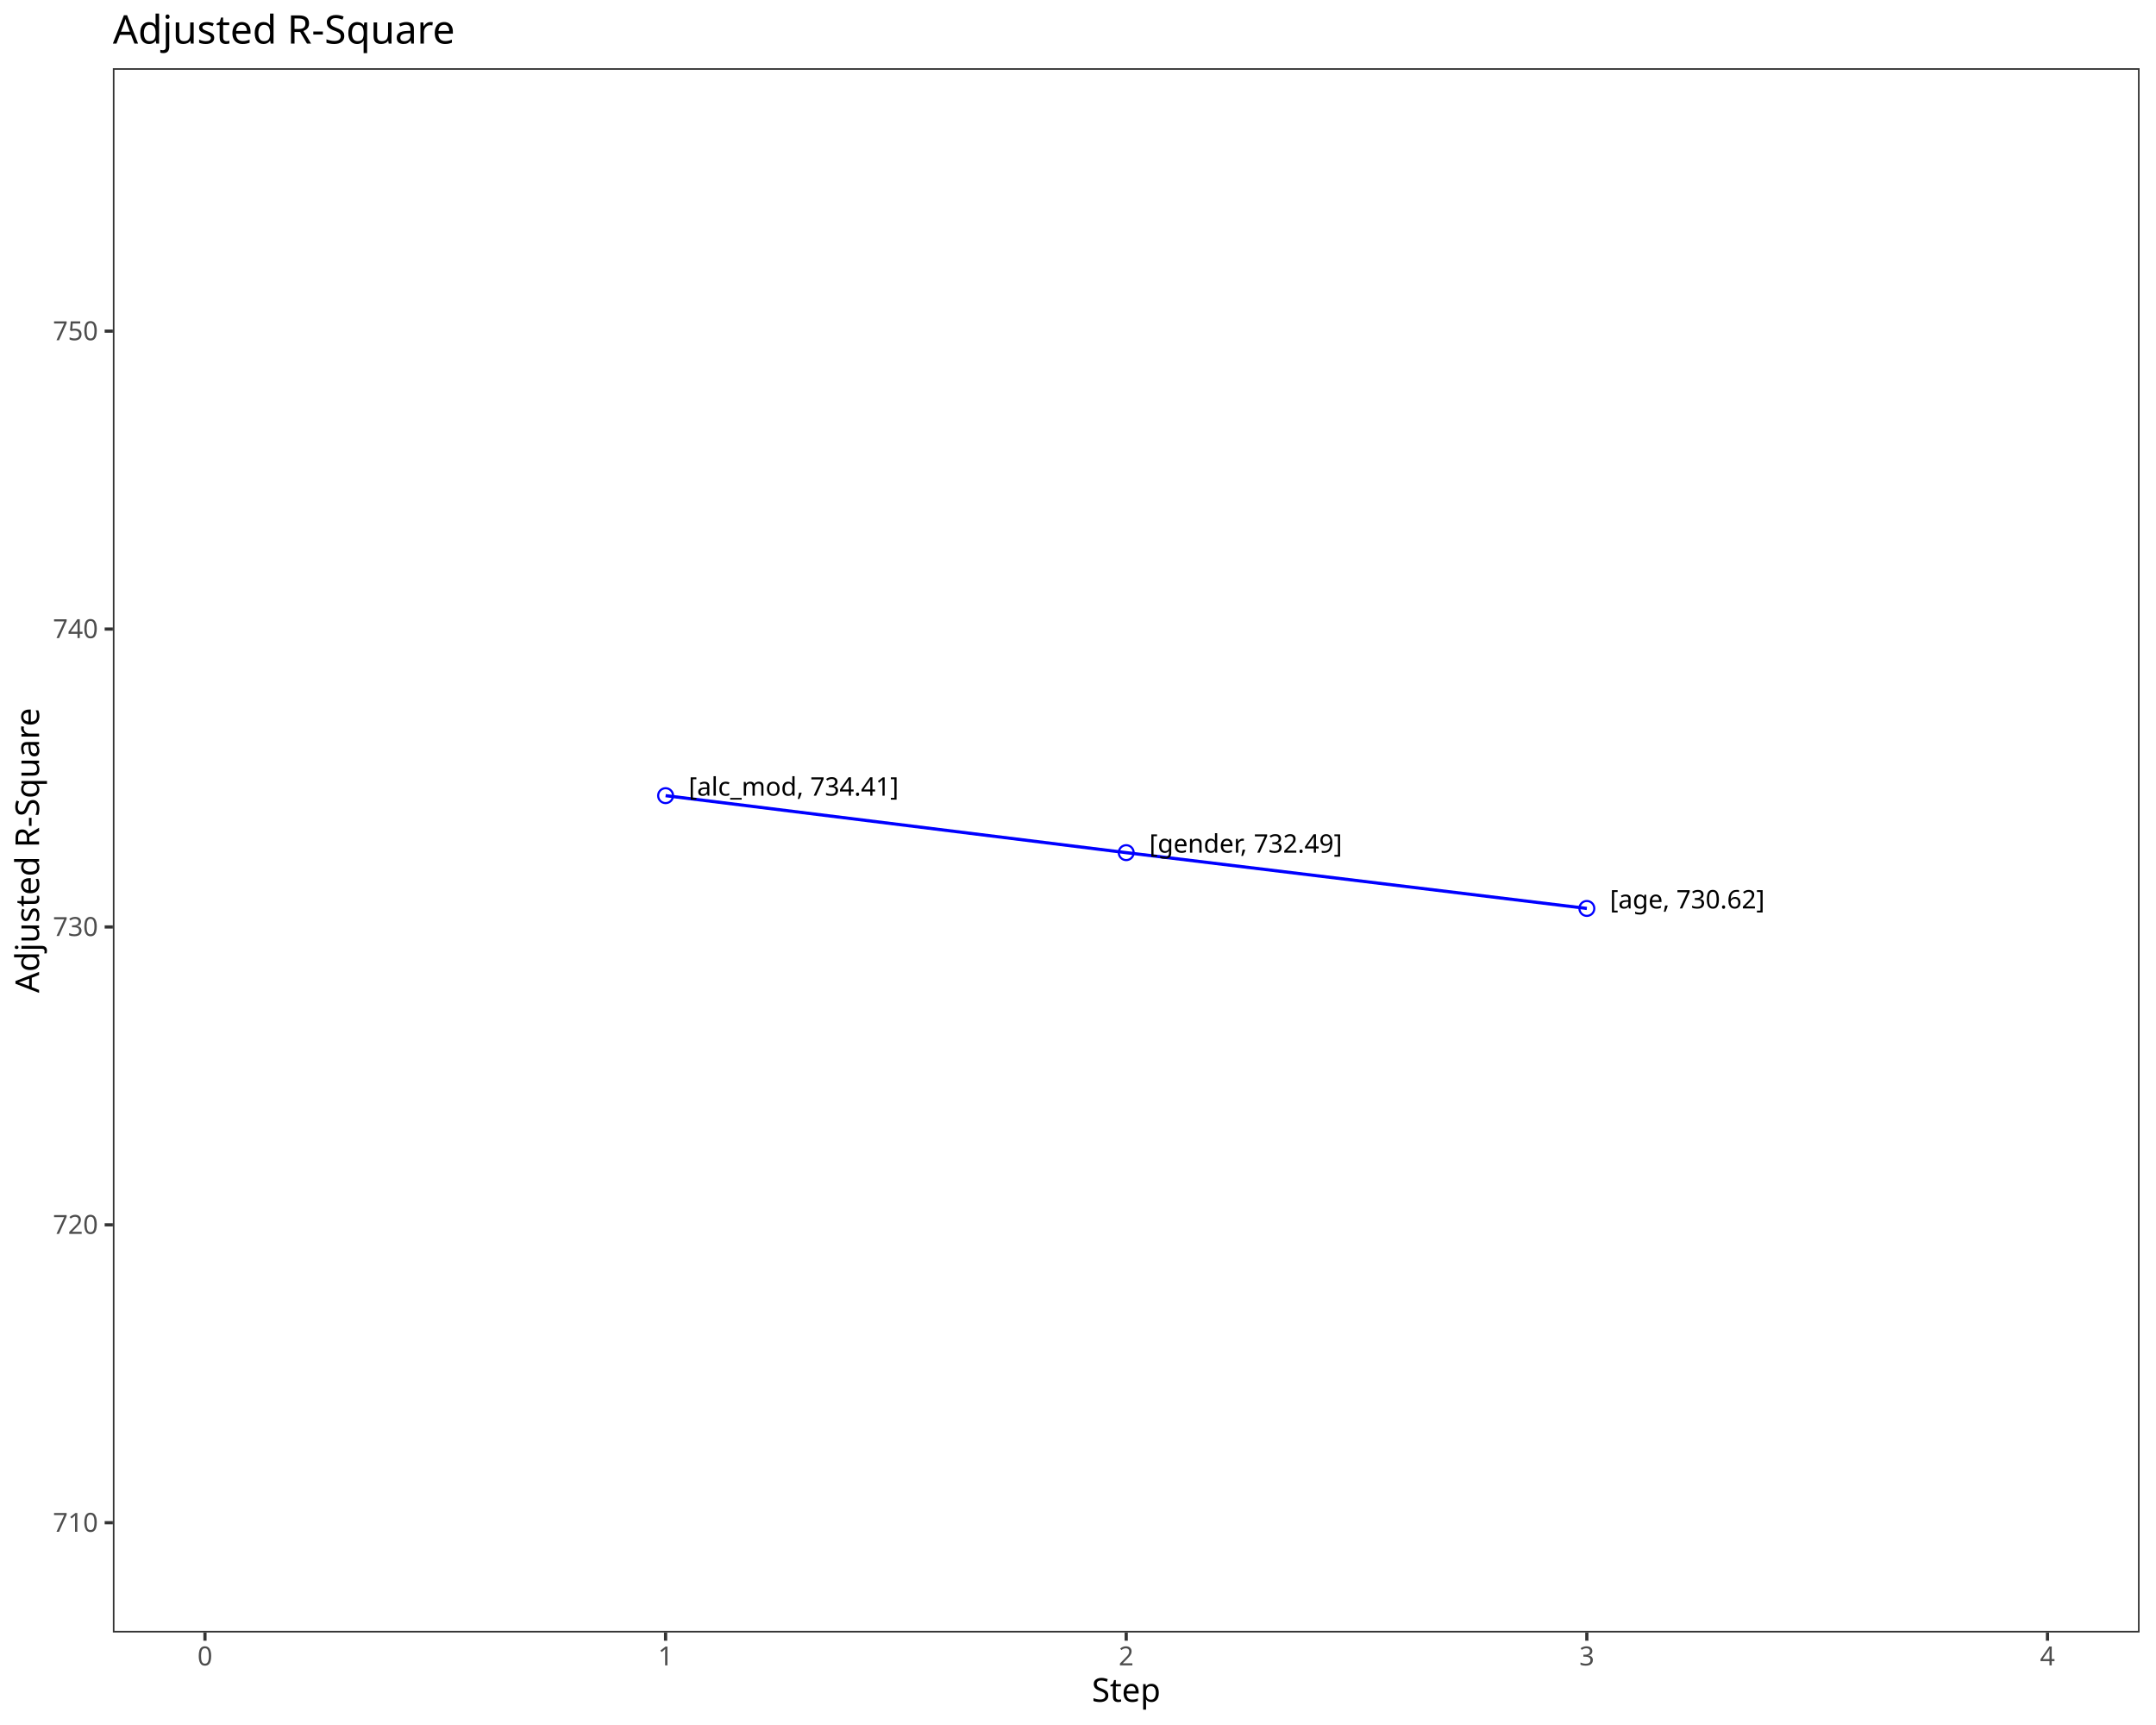
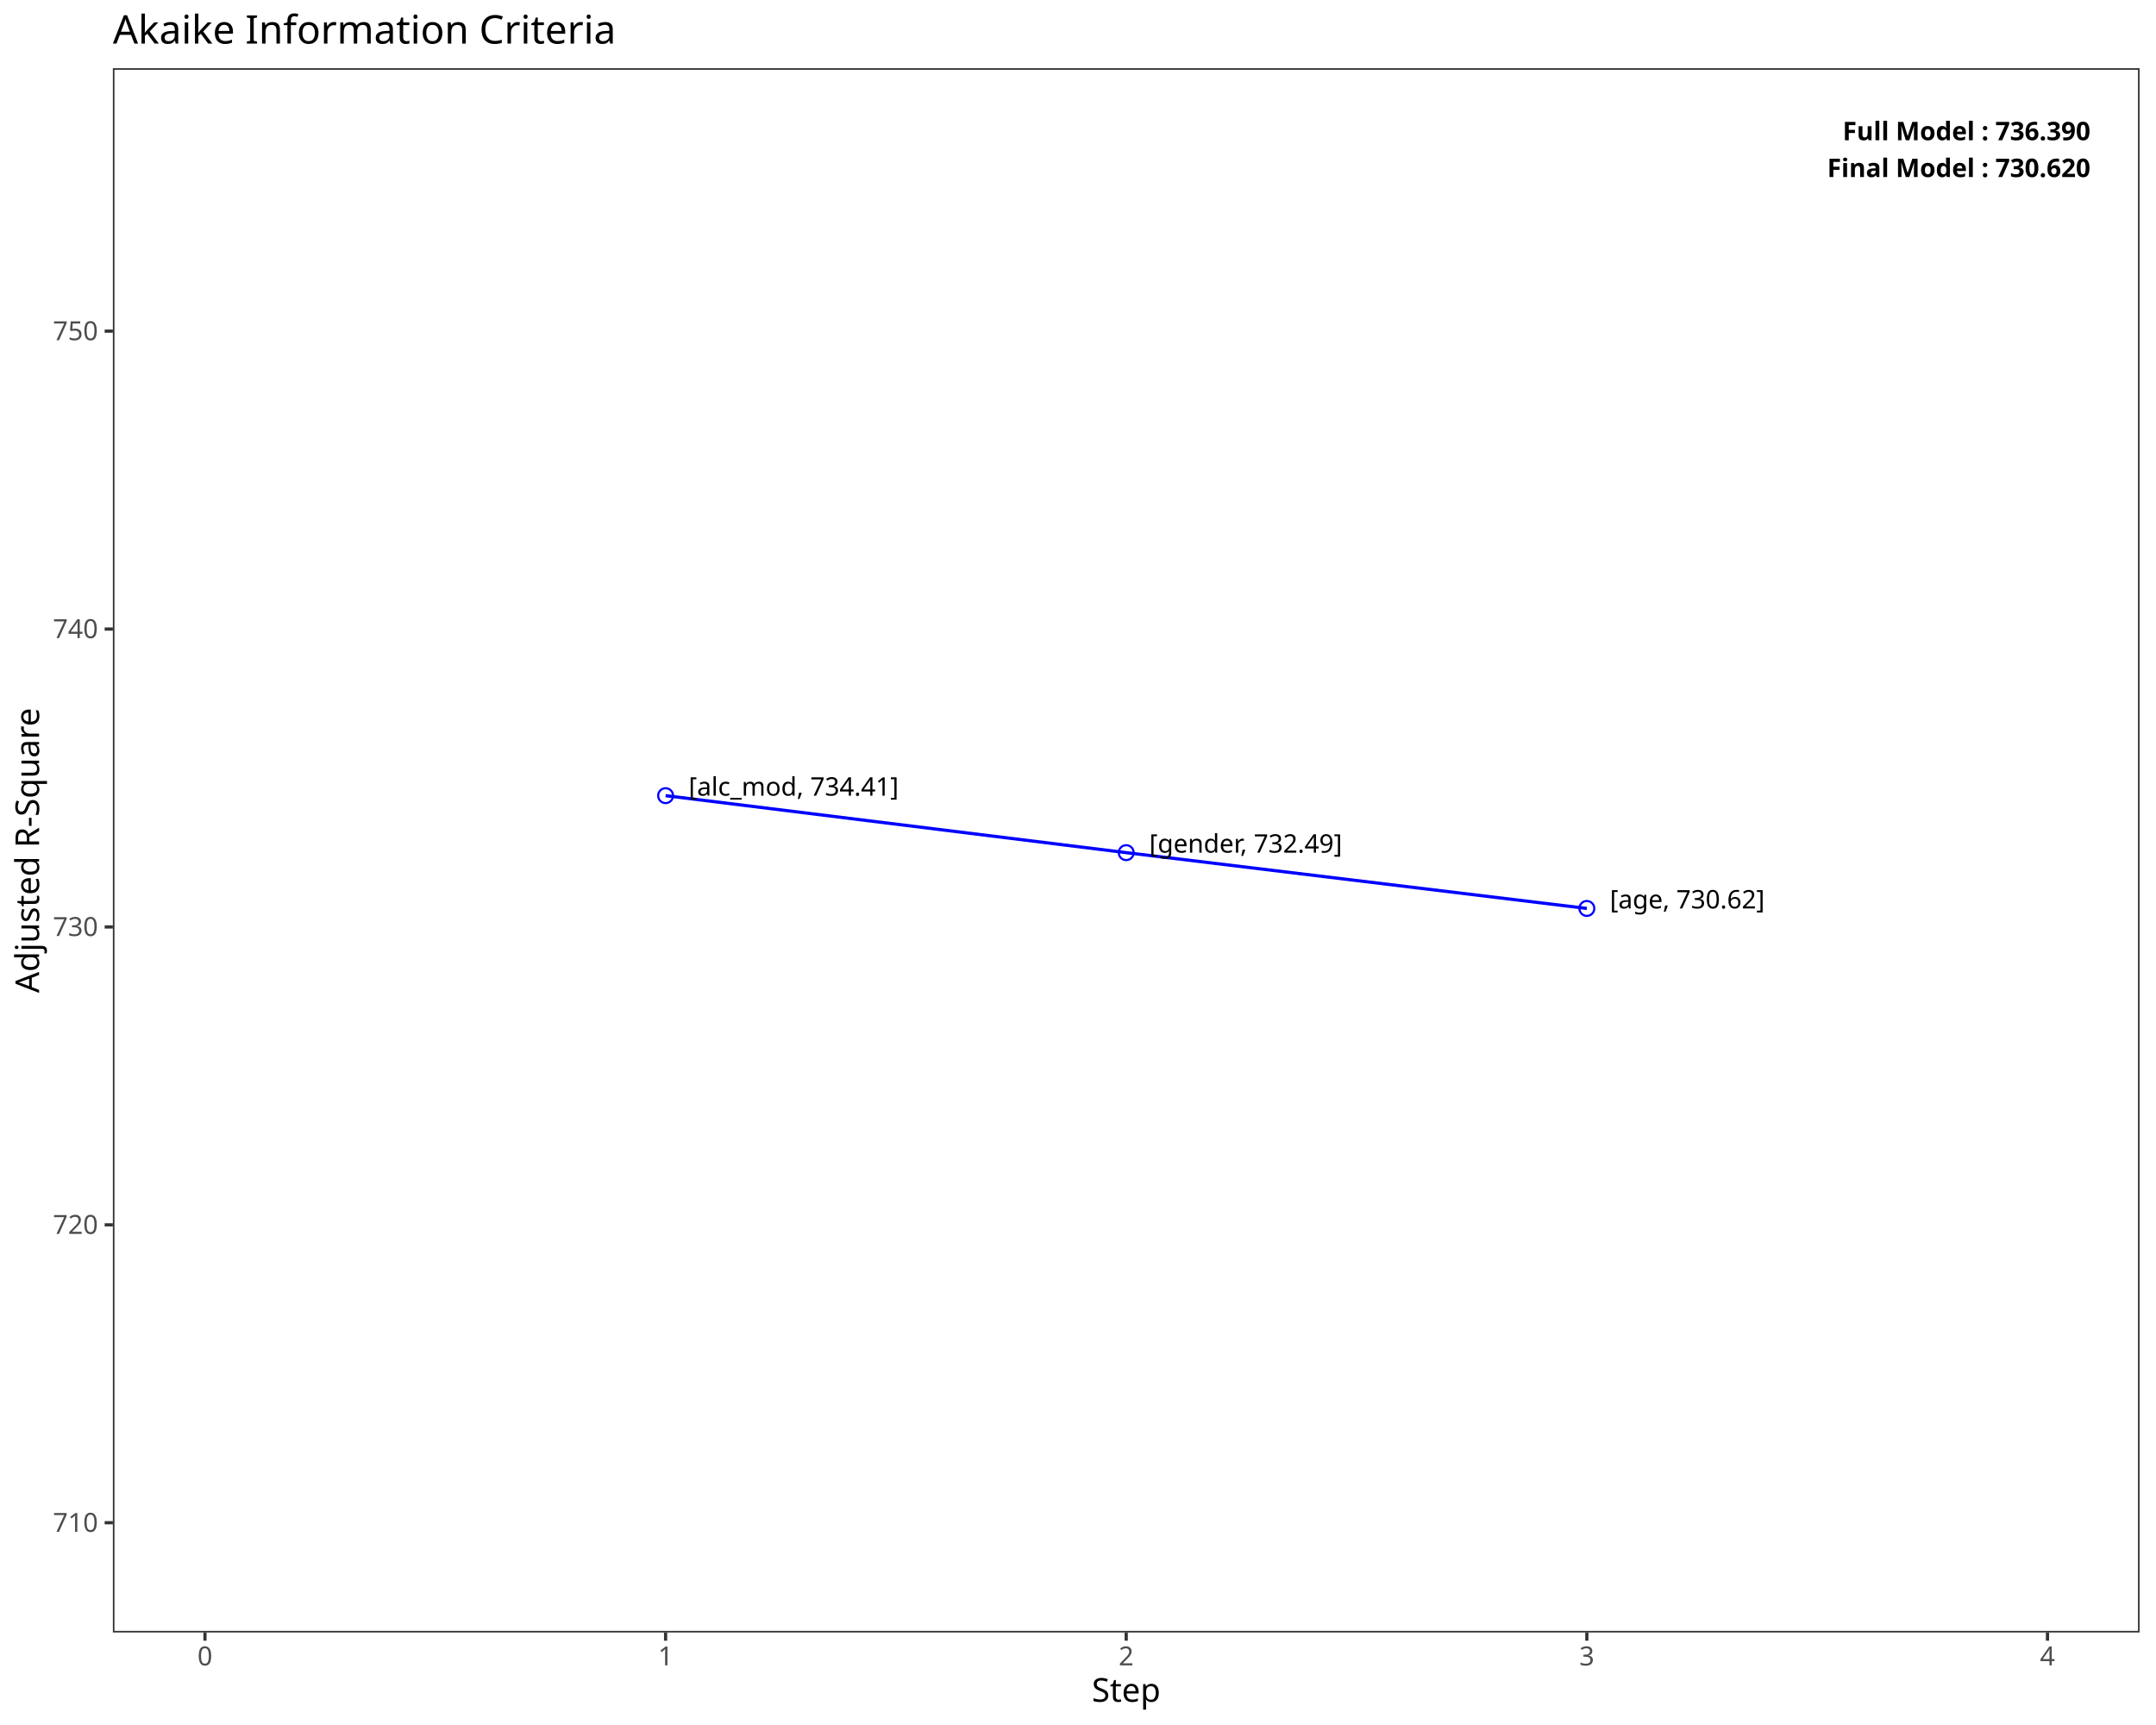
<svg xmlns="http://www.w3.org/2000/svg" class="svglite" data-engine-version="2.0" width="720.00pt" height="576.00pt" viewBox="0 0 720.00 576.00">
  <defs>
    <style type="text/css">
    .svglite line, .svglite polyline, .svglite polygon, .svglite path, .svglite rect, .svglite circle {
      fill: none;
      stroke: #000000;
      stroke-linecap: round;
      stroke-linejoin: round;
      stroke-miterlimit: 10.00;
    }
  </style>
  </defs>
  <rect width="100%" height="100%" style="stroke: none; fill: #FFFFFF;" />
  <defs>
    <clipPath id="cpMC4wMHw3MjAuMDB8MC4wMHw1NzYuMDA=">
      <rect x="0.00" y="0.00" width="720.00" height="576.00" />
    </clipPath>
  </defs>
  <g clip-path="url(#cpMC4wMHw3MjAuMDB8MC4wMHw1NzYuMDA=)">
    <rect x="0.00" y="0.00" width="720.00" height="576.00" style="stroke-width: 1.07; stroke: #FFFFFF; fill: #FFFFFF;" />
  </g>
  <defs>
    <clipPath id="cpMzcuNjl8NzE0LjUyfDIyLjc4fDU0NS4xMQ==">
      <rect x="37.69" y="22.78" width="676.83" height="522.33" />
    </clipPath>
  </defs>
  <g clip-path="url(#cpMzcuNjl8NzE0LjUyfDIyLjc4fDU0NS4xMQ==)">
    <rect x="37.69" y="22.78" width="676.83" height="522.33" style="stroke-width: 1.07; stroke: none; fill: #FFFFFF;" />
    <polyline points="222.28,265.68 376.10,284.71 529.93,303.34 " style="stroke-width: 1.07; stroke: #0000FF; stroke-linecap: butt;" />
    <circle cx="222.28" cy="265.68" r="2.49" style="stroke-width: 0.71; stroke: #0000FF;" />
    <circle cx="376.10" cy="284.71" r="2.49" style="stroke-width: 0.71; stroke: #0000FF;" />
    <circle cx="529.93" cy="303.34" r="2.49" style="stroke-width: 0.71; stroke: #0000FF;" />
    <text x="229.97" y="265.68" style="font-size: 8.54px; font-family: sans;" textLength="67.86px" lengthAdjust="spacingAndGlyphs">[alc_mod, 734.41]</text>
    <text x="383.80" y="284.71" style="font-size: 8.54px; font-family: sans;" textLength="62.17px" lengthAdjust="spacingAndGlyphs">[gender, 732.49]</text>
    <text x="537.62" y="303.34" style="font-size: 8.54px; font-family: sans;" textLength="49.84px" lengthAdjust="spacingAndGlyphs">[age, 730.62]</text>
+     <text x="698.10" y="46.82" text-anchor="end" style="font-size: 8.54px; font-weight: bold; font-family: sans;" textLength="82.09px" lengthAdjust="spacingAndGlyphs"> Full Model  : 736.390</text>
+     <text x="698.10" y="59.12" text-anchor="end" style="font-size: 8.54px; font-weight: bold; font-family: sans;" textLength="82.09px" lengthAdjust="spacingAndGlyphs">Final Model : 730.620</text>
    <rect x="37.69" y="22.78" width="676.83" height="522.33" style="stroke-width: 1.07; stroke: #333333;" />
  </g>
  <g clip-path="url(#cpMC4wMHw3MjAuMDB8MC4wMHw1NzYuMDA=)">
    <text x="32.76" y="511.49" text-anchor="end" style="font-size: 8.80px; fill: #4D4D4D; font-family: sans;" textLength="14.68px" lengthAdjust="spacingAndGlyphs">710</text>
    <text x="32.76" y="412.01" text-anchor="end" style="font-size: 8.80px; fill: #4D4D4D; font-family: sans;" textLength="14.68px" lengthAdjust="spacingAndGlyphs">720</text>
    <text x="32.76" y="312.54" text-anchor="end" style="font-size: 8.80px; fill: #4D4D4D; font-family: sans;" textLength="14.68px" lengthAdjust="spacingAndGlyphs">730</text>
    <text x="32.76" y="213.07" text-anchor="end" style="font-size: 8.80px; fill: #4D4D4D; font-family: sans;" textLength="14.68px" lengthAdjust="spacingAndGlyphs">740</text>
    <text x="32.76" y="113.60" text-anchor="end" style="font-size: 8.80px; fill: #4D4D4D; font-family: sans;" textLength="14.68px" lengthAdjust="spacingAndGlyphs">750</text>
    <polyline points="34.95,508.46 37.69,508.46 " style="stroke-width: 1.07; stroke: #333333; stroke-linecap: butt;" />
    <polyline points="34.95,408.99 37.69,408.99 " style="stroke-width: 1.07; stroke: #333333; stroke-linecap: butt;" />
    <polyline points="34.95,309.52 37.69,309.52 " style="stroke-width: 1.07; stroke: #333333; stroke-linecap: butt;" />
    <polyline points="34.95,210.05 37.69,210.05 " style="stroke-width: 1.07; stroke: #333333; stroke-linecap: butt;" />
    <polyline points="34.95,110.58 37.69,110.58 " style="stroke-width: 1.07; stroke: #333333; stroke-linecap: butt;" />
    <polyline points="68.45,547.85 68.45,545.11 " style="stroke-width: 1.07; stroke: #333333; stroke-linecap: butt;" />
    <polyline points="222.28,547.85 222.28,545.11 " style="stroke-width: 1.07; stroke: #333333; stroke-linecap: butt;" />
    <polyline points="376.10,547.85 376.10,545.11 " style="stroke-width: 1.07; stroke: #333333; stroke-linecap: butt;" />
    <polyline points="529.93,547.85 529.93,545.11 " style="stroke-width: 1.07; stroke: #333333; stroke-linecap: butt;" />
    <polyline points="683.76,547.85 683.76,545.11 " style="stroke-width: 1.07; stroke: #333333; stroke-linecap: butt;" />
    <text x="68.45" y="556.10" text-anchor="middle" style="font-size: 8.80px; fill: #4D4D4D; font-family: sans;" textLength="4.89px" lengthAdjust="spacingAndGlyphs">0</text>
    <text x="222.28" y="556.10" text-anchor="middle" style="font-size: 8.80px; fill: #4D4D4D; font-family: sans;" textLength="4.89px" lengthAdjust="spacingAndGlyphs">1</text>
    <text x="376.10" y="556.10" text-anchor="middle" style="font-size: 8.80px; fill: #4D4D4D; font-family: sans;" textLength="4.89px" lengthAdjust="spacingAndGlyphs">2</text>
    <text x="529.93" y="556.10" text-anchor="middle" style="font-size: 8.80px; fill: #4D4D4D; font-family: sans;" textLength="4.89px" lengthAdjust="spacingAndGlyphs">3</text>
    <text x="683.76" y="556.10" text-anchor="middle" style="font-size: 8.80px; fill: #4D4D4D; font-family: sans;" textLength="4.89px" lengthAdjust="spacingAndGlyphs">4</text>
    <text x="376.10" y="568.24" text-anchor="middle" style="font-size: 11.00px; font-family: sans;" textLength="22.63px" lengthAdjust="spacingAndGlyphs">Step</text>
    <text transform="translate(13.05,283.95) rotate(-90)" text-anchor="middle" style="font-size: 11.00px; font-family: sans;" textLength="92.95px" lengthAdjust="spacingAndGlyphs">Adjusted R-Square</text>
-     <text x="37.69" y="14.56" style="font-size: 13.20px; font-family: sans;" textLength="111.55px" lengthAdjust="spacingAndGlyphs">Adjusted R-Square</text>
+     <text x="37.69" y="14.56" style="font-size: 13.20px; font-family: sans;" textLength="155.54px" lengthAdjust="spacingAndGlyphs">Akaike Information Criteria</text>
  </g>
</svg>
